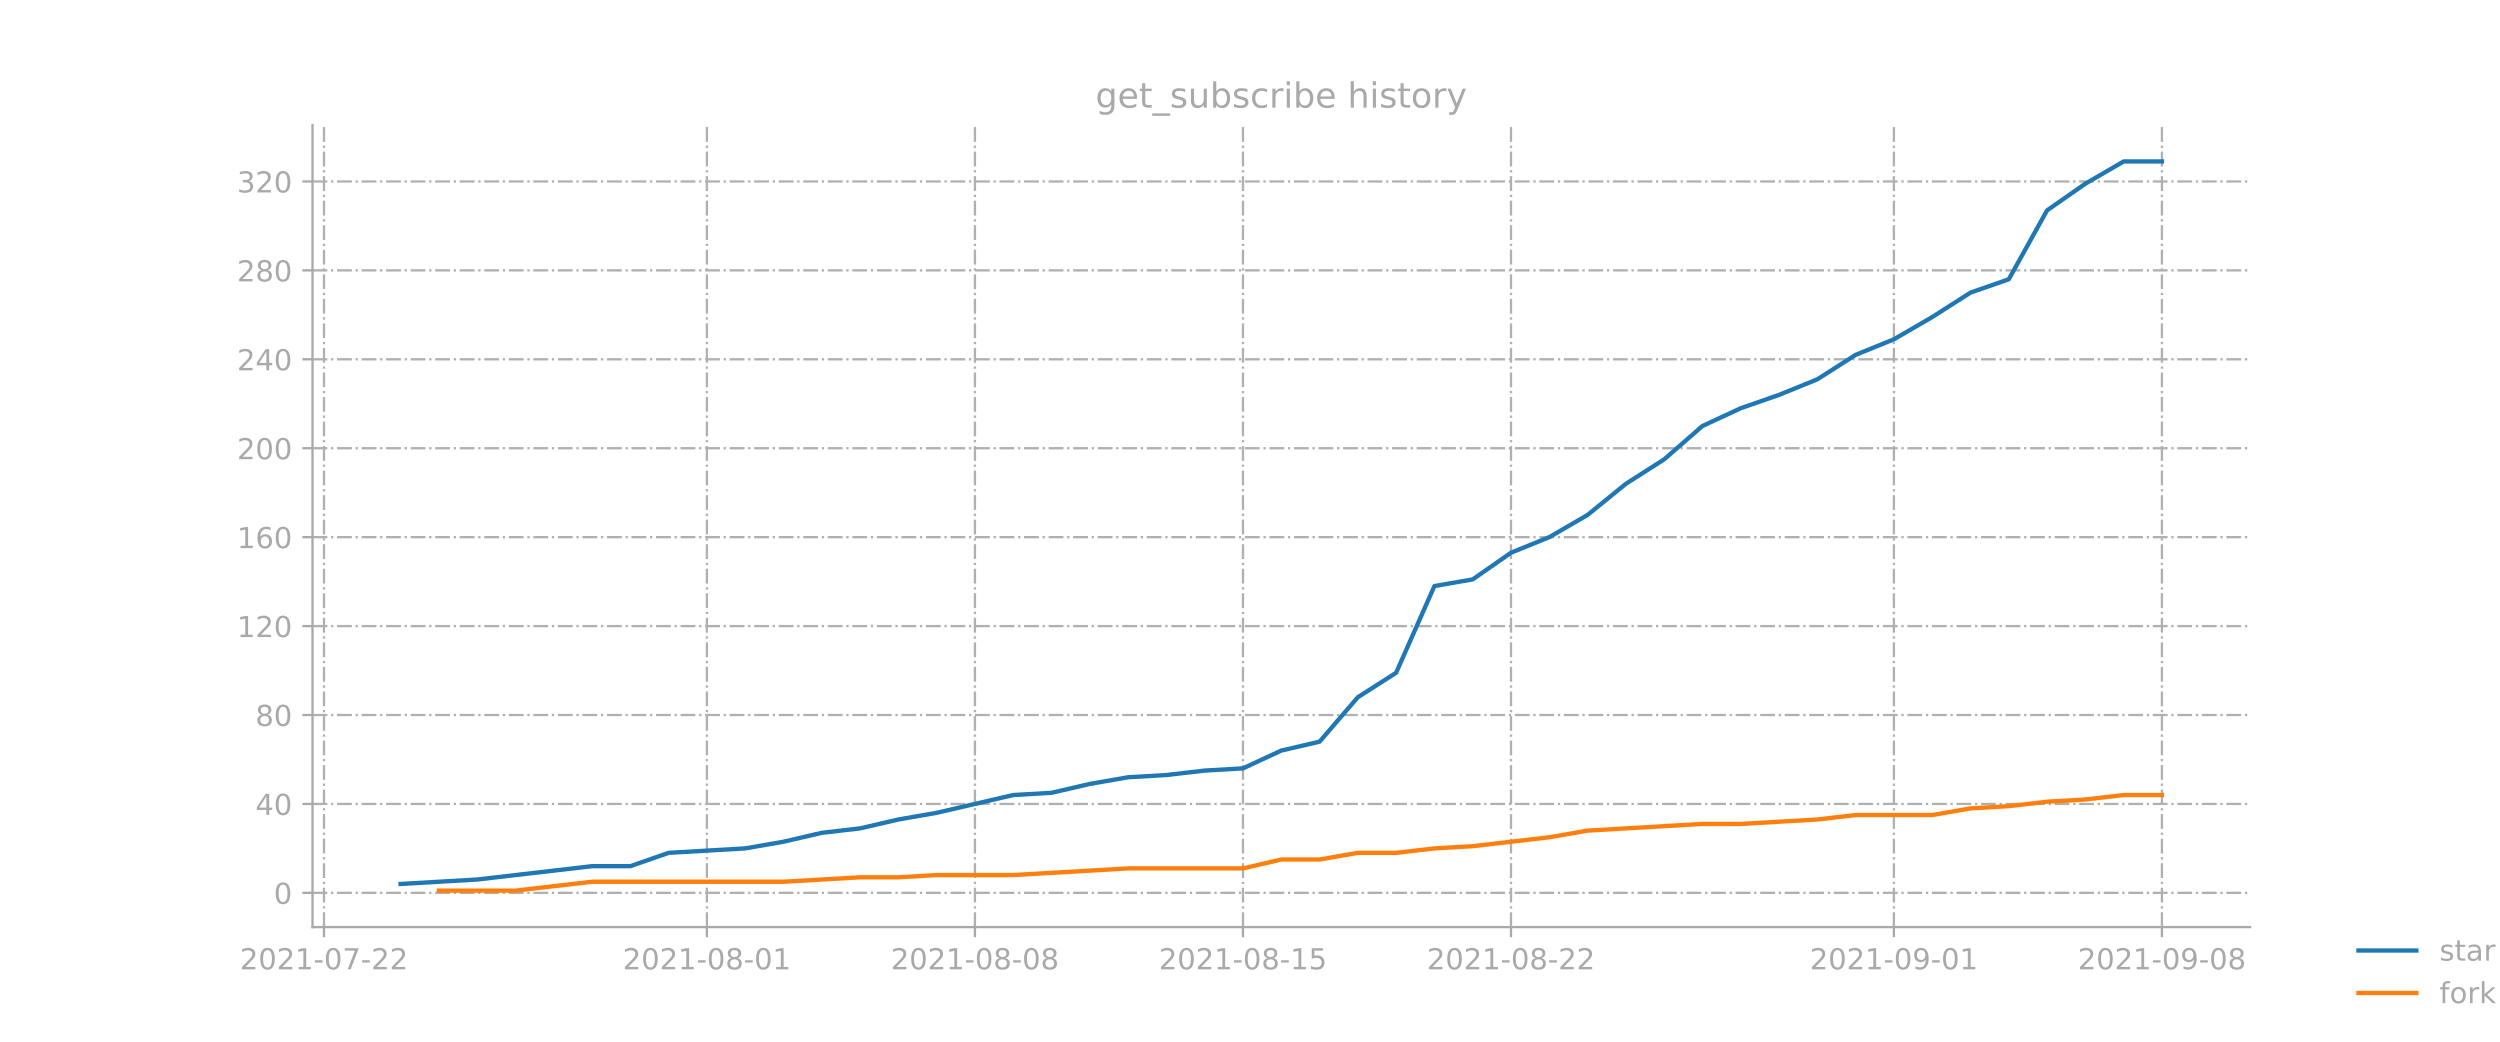
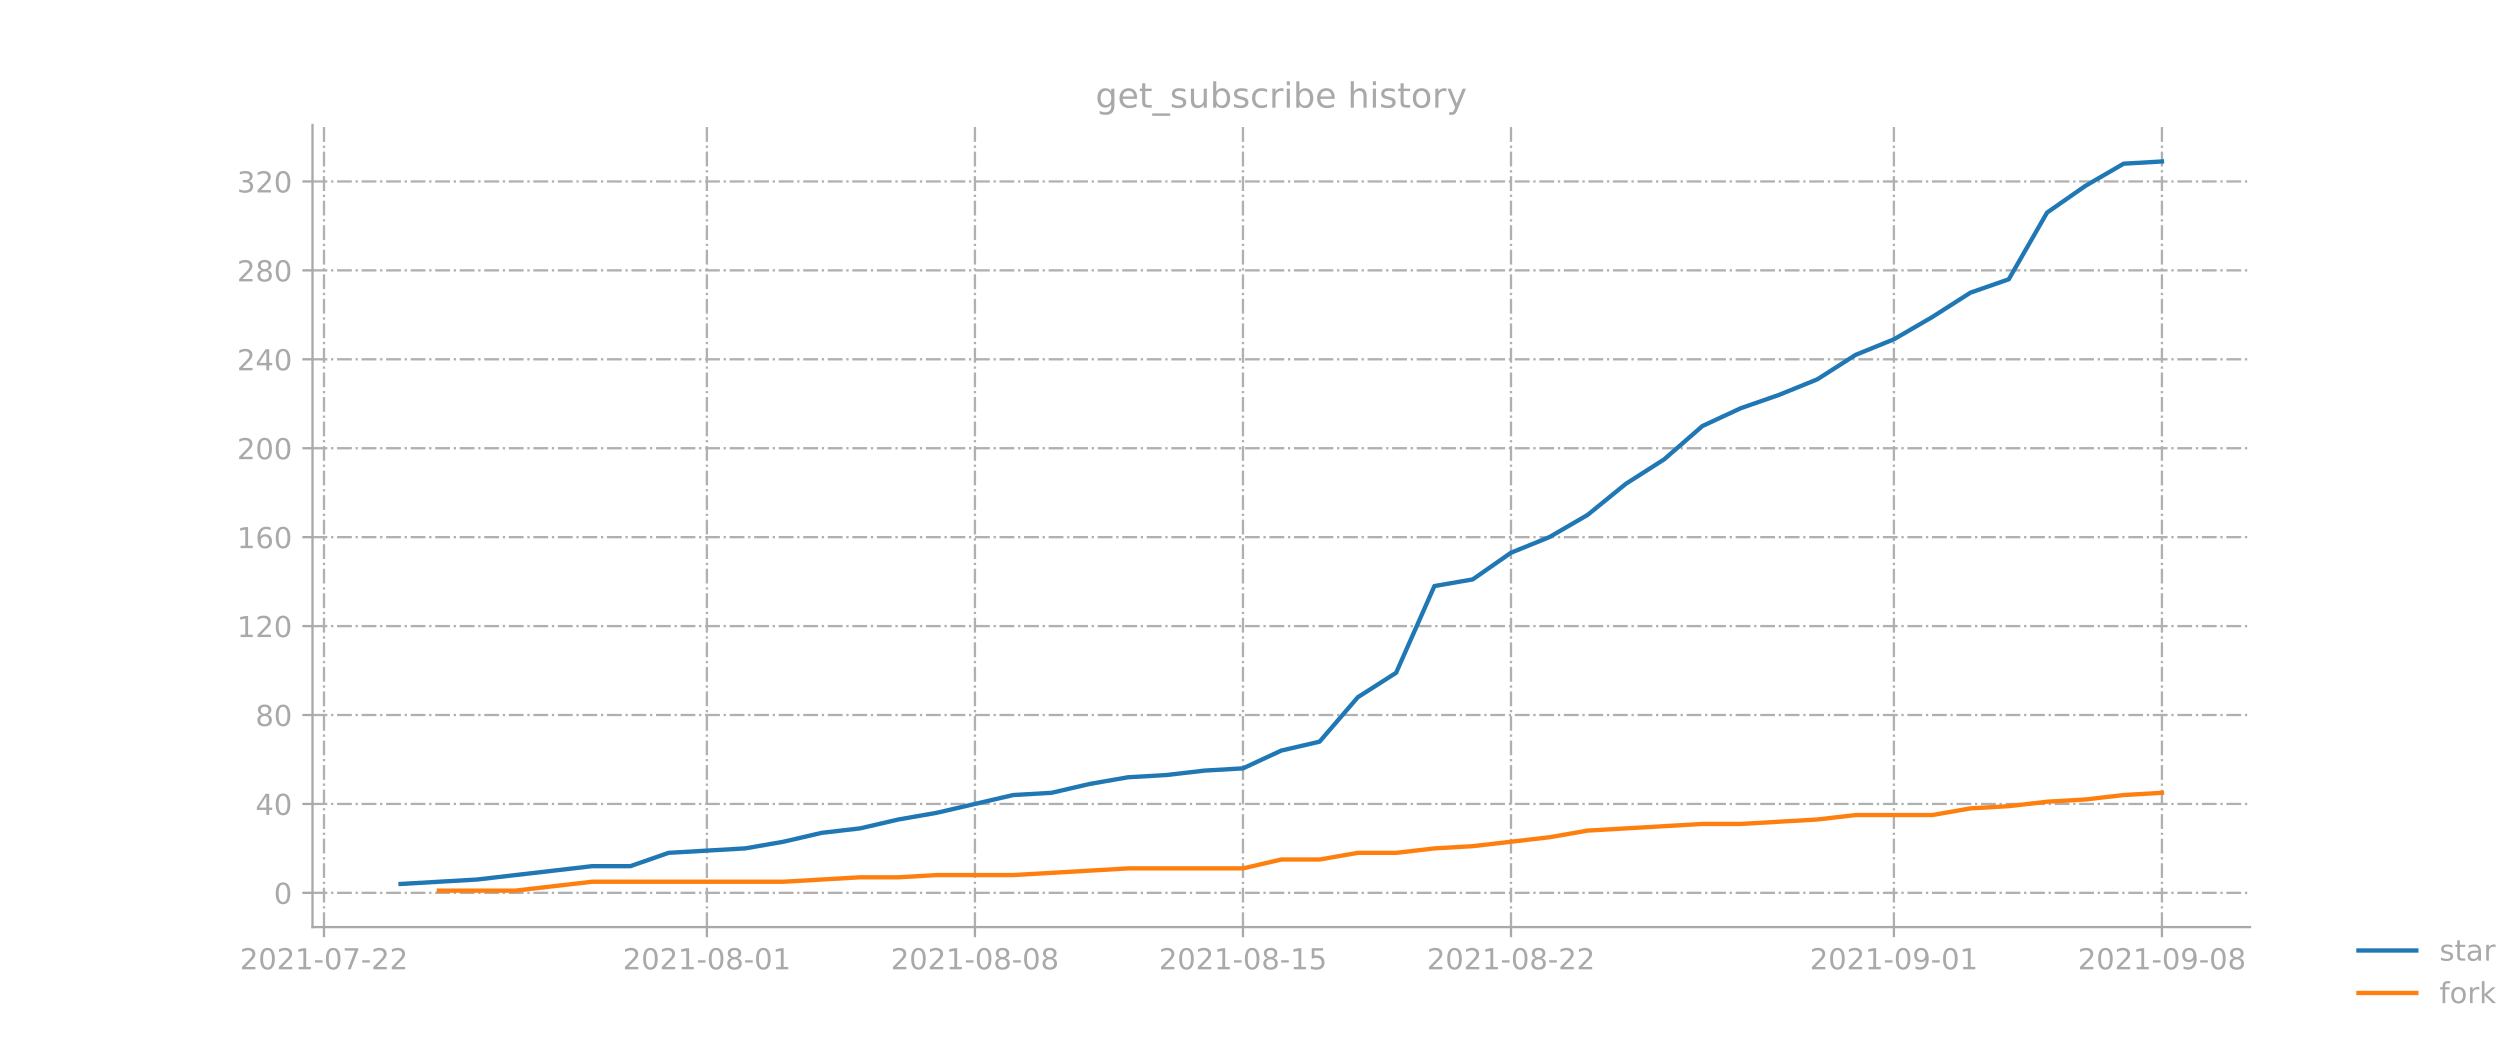
<svg xmlns="http://www.w3.org/2000/svg" xmlns:xlink="http://www.w3.org/1999/xlink" height="360pt" version="1.1" viewBox="0 0 864 360" width="864pt">
  <defs>
    <style type="text/css">*{stroke-linecap:butt;stroke-linejoin:round;}</style>
  </defs>
  <g id="figure_1">
    <g id="patch_1">
      <path d="M 0 360  L 864 360  L 864 0  L 0 0  z " style="fill:none;opacity:0;" />
    </g>
    <g id="axes_1">
      <g id="patch_2">
        <path d="M 108 320.4  L 777.6 320.4  L 777.6 43.2  L 108 43.2  z " style="fill:none;opacity:0;" />
      </g>
      <g id="matplotlib.axis_1">
        <g id="xtick_1">
          <g id="line2d_1">
-             <path clip-path="url(#pbcfa8fa545)" d="M 111.97 320.4  L 111.97 43.2  " style="fill:none;stroke:#b0b0b0;stroke-dasharray:5.12,1.28,0.8,1.28;stroke-dashoffset:0;stroke-width:0.8;" />
+             <path clip-path="url(#p770b17861b)" d="M 111.97 320.4  L 111.97 43.2  " style="fill:none;stroke:#b0b0b0;stroke-dasharray:5.12,1.28,0.8,1.28;stroke-dashoffset:0;stroke-width:0.8;" />
          </g>
          <g id="line2d_2">
            <defs>
-               <path d="M 0 0  L 0 3.5  " id="md2061f3474" style="stroke:#a9a9a9;stroke-width:0.8;" />
+               <path d="M 0 0  L 0 3.5  " id="m6eb8327141" style="stroke:#a9a9a9;stroke-width:0.8;" />
            </defs>
            <g>
-               <use style="fill:#a9a9a9;stroke:#a9a9a9;stroke-width:0.8;" x="111.97" xlink:href="#md2061f3474" y="320.4" />
+               <use style="fill:#a9a9a9;stroke:#a9a9a9;stroke-width:0.8;" x="111.97" xlink:href="#m6eb8327141" y="320.4" />
            </g>
          </g>
          <g id="text_1">
            <g style="fill:#a9a9a9;" transform="translate(82.91215 334.9984)scale(0.1 -0.1)">
              <defs>
                <path d="M 1228 531  L 3431 531  L 3431 0  L 469 0  L 469 531  Q 828 903 1448 1529  Q 2069 2156 2228 2338  Q 2531 2678 2651 2914  Q 2772 3150 2772 3378  Q 2772 3750 2511 3984  Q 2250 4219 1831 4219  Q 1534 4219 1204 4116  Q 875 4013 500 3803  L 500 4441  Q 881 4594 1212 4672  Q 1544 4750 1819 4750  Q 2544 4750 2975 4387  Q 3406 4025 3406 3419  Q 3406 3131 3298 2873  Q 3191 2616 2906 2266  Q 2828 2175 2409 1742  Q 1991 1309 1228 531  z " id="DejaVuSans-32" transform="scale(0.015625)" />
                <path d="M 2034 4250  Q 1547 4250 1301 3770  Q 1056 3291 1056 2328  Q 1056 1369 1301 889  Q 1547 409 2034 409  Q 2525 409 2770 889  Q 3016 1369 3016 2328  Q 3016 3291 2770 3770  Q 2525 4250 2034 4250  z M 2034 4750  Q 2819 4750 3233 4129  Q 3647 3509 3647 2328  Q 3647 1150 3233 529  Q 2819 -91 2034 -91  Q 1250 -91 836 529  Q 422 1150 422 2328  Q 422 3509 836 4129  Q 1250 4750 2034 4750  z " id="DejaVuSans-30" transform="scale(0.015625)" />
                <path d="M 794 531  L 1825 531  L 1825 4091  L 703 3866  L 703 4441  L 1819 4666  L 2450 4666  L 2450 531  L 3481 531  L 3481 0  L 794 0  L 794 531  z " id="DejaVuSans-31" transform="scale(0.015625)" />
                <path d="M 313 2009  L 1997 2009  L 1997 1497  L 313 1497  L 313 2009  z " id="DejaVuSans-2d" transform="scale(0.015625)" />
                <path d="M 525 4666  L 3525 4666  L 3525 4397  L 1831 0  L 1172 0  L 2766 4134  L 525 4134  L 525 4666  z " id="DejaVuSans-37" transform="scale(0.015625)" />
              </defs>
              <use xlink:href="#DejaVuSans-32" />
              <use x="63.623" xlink:href="#DejaVuSans-30" />
              <use x="127.246" xlink:href="#DejaVuSans-32" />
              <use x="190.869" xlink:href="#DejaVuSans-31" />
              <use x="254.492" xlink:href="#DejaVuSans-2d" />
              <use x="290.576" xlink:href="#DejaVuSans-30" />
              <use x="354.199" xlink:href="#DejaVuSans-37" />
              <use x="417.822" xlink:href="#DejaVuSans-2d" />
              <use x="453.906" xlink:href="#DejaVuSans-32" />
              <use x="517.529" xlink:href="#DejaVuSans-32" />
            </g>
          </g>
        </g>
        <g id="xtick_2">
          <g id="line2d_3">
-             <path clip-path="url(#pbcfa8fa545)" d="M 244.302 320.4  L 244.302 43.2  " style="fill:none;stroke:#b0b0b0;stroke-dasharray:5.12,1.28,0.8,1.28;stroke-dashoffset:0;stroke-width:0.8;" />
+             <path clip-path="url(#p770b17861b)" d="M 244.302 320.4  L 244.302 43.2  " style="fill:none;stroke:#b0b0b0;stroke-dasharray:5.12,1.28,0.8,1.28;stroke-dashoffset:0;stroke-width:0.8;" />
          </g>
          <g id="line2d_4">
            <g>
-               <use style="fill:#a9a9a9;stroke:#a9a9a9;stroke-width:0.8;" x="244.302" xlink:href="#md2061f3474" y="320.4" />
+               <use style="fill:#a9a9a9;stroke:#a9a9a9;stroke-width:0.8;" x="244.302" xlink:href="#m6eb8327141" y="320.4" />
            </g>
          </g>
          <g id="text_2">
            <g style="fill:#a9a9a9;" transform="translate(215.2442 334.9984)scale(0.1 -0.1)">
              <defs>
                <path d="M 2034 2216  Q 1584 2216 1326 1975  Q 1069 1734 1069 1313  Q 1069 891 1326 650  Q 1584 409 2034 409  Q 2484 409 2743 651  Q 3003 894 3003 1313  Q 3003 1734 2745 1975  Q 2488 2216 2034 2216  z M 1403 2484  Q 997 2584 770 2862  Q 544 3141 544 3541  Q 544 4100 942 4425  Q 1341 4750 2034 4750  Q 2731 4750 3128 4425  Q 3525 4100 3525 3541  Q 3525 3141 3298 2862  Q 3072 2584 2669 2484  Q 3125 2378 3379 2068  Q 3634 1759 3634 1313  Q 3634 634 3220 271  Q 2806 -91 2034 -91  Q 1263 -91 848 271  Q 434 634 434 1313  Q 434 1759 690 2068  Q 947 2378 1403 2484  z M 1172 3481  Q 1172 3119 1398 2916  Q 1625 2713 2034 2713  Q 2441 2713 2670 2916  Q 2900 3119 2900 3481  Q 2900 3844 2670 4047  Q 2441 4250 2034 4250  Q 1625 4250 1398 4047  Q 1172 3844 1172 3481  z " id="DejaVuSans-38" transform="scale(0.015625)" />
              </defs>
              <use xlink:href="#DejaVuSans-32" />
              <use x="63.623" xlink:href="#DejaVuSans-30" />
              <use x="127.246" xlink:href="#DejaVuSans-32" />
              <use x="190.869" xlink:href="#DejaVuSans-31" />
              <use x="254.492" xlink:href="#DejaVuSans-2d" />
              <use x="290.576" xlink:href="#DejaVuSans-30" />
              <use x="354.199" xlink:href="#DejaVuSans-38" />
              <use x="417.822" xlink:href="#DejaVuSans-2d" />
              <use x="453.906" xlink:href="#DejaVuSans-30" />
              <use x="517.529" xlink:href="#DejaVuSans-31" />
            </g>
          </g>
        </g>
        <g id="xtick_3">
          <g id="line2d_5">
-             <path clip-path="url(#pbcfa8fa545)" d="M 336.934 320.4  L 336.934 43.2  " style="fill:none;stroke:#b0b0b0;stroke-dasharray:5.12,1.28,0.8,1.28;stroke-dashoffset:0;stroke-width:0.8;" />
+             <path clip-path="url(#p770b17861b)" d="M 336.934 320.4  L 336.934 43.2  " style="fill:none;stroke:#b0b0b0;stroke-dasharray:5.12,1.28,0.8,1.28;stroke-dashoffset:0;stroke-width:0.8;" />
          </g>
          <g id="line2d_6">
            <g>
-               <use style="fill:#a9a9a9;stroke:#a9a9a9;stroke-width:0.8;" x="336.934" xlink:href="#md2061f3474" y="320.4" />
+               <use style="fill:#a9a9a9;stroke:#a9a9a9;stroke-width:0.8;" x="336.934" xlink:href="#m6eb8327141" y="320.4" />
            </g>
          </g>
          <g id="text_3">
            <g style="fill:#a9a9a9;" transform="translate(307.8766 334.9984)scale(0.1 -0.1)">
              <use xlink:href="#DejaVuSans-32" />
              <use x="63.623" xlink:href="#DejaVuSans-30" />
              <use x="127.246" xlink:href="#DejaVuSans-32" />
              <use x="190.869" xlink:href="#DejaVuSans-31" />
              <use x="254.492" xlink:href="#DejaVuSans-2d" />
              <use x="290.576" xlink:href="#DejaVuSans-30" />
              <use x="354.199" xlink:href="#DejaVuSans-38" />
              <use x="417.822" xlink:href="#DejaVuSans-2d" />
              <use x="453.906" xlink:href="#DejaVuSans-30" />
              <use x="517.529" xlink:href="#DejaVuSans-38" />
            </g>
          </g>
        </g>
        <g id="xtick_4">
          <g id="line2d_7">
-             <path clip-path="url(#pbcfa8fa545)" d="M 429.567 320.4  L 429.567 43.2  " style="fill:none;stroke:#b0b0b0;stroke-dasharray:5.12,1.28,0.8,1.28;stroke-dashoffset:0;stroke-width:0.8;" />
+             <path clip-path="url(#p770b17861b)" d="M 429.567 320.4  L 429.567 43.2  " style="fill:none;stroke:#b0b0b0;stroke-dasharray:5.12,1.28,0.8,1.28;stroke-dashoffset:0;stroke-width:0.8;" />
          </g>
          <g id="line2d_8">
            <g>
-               <use style="fill:#a9a9a9;stroke:#a9a9a9;stroke-width:0.8;" x="429.567" xlink:href="#md2061f3474" y="320.4" />
+               <use style="fill:#a9a9a9;stroke:#a9a9a9;stroke-width:0.8;" x="429.567" xlink:href="#m6eb8327141" y="320.4" />
            </g>
          </g>
          <g id="text_4">
            <g style="fill:#a9a9a9;" transform="translate(400.509 334.9984)scale(0.1 -0.1)">
              <defs>
                <path d="M 691 4666  L 3169 4666  L 3169 4134  L 1269 4134  L 1269 2991  Q 1406 3038 1543 3061  Q 1681 3084 1819 3084  Q 2600 3084 3056 2656  Q 3513 2228 3513 1497  Q 3513 744 3044 326  Q 2575 -91 1722 -91  Q 1428 -91 1123 -41  Q 819 9 494 109  L 494 744  Q 775 591 1075 516  Q 1375 441 1709 441  Q 2250 441 2565 725  Q 2881 1009 2881 1497  Q 2881 1984 2565 2268  Q 2250 2553 1709 2553  Q 1456 2553 1204 2497  Q 953 2441 691 2322  L 691 4666  z " id="DejaVuSans-35" transform="scale(0.015625)" />
              </defs>
              <use xlink:href="#DejaVuSans-32" />
              <use x="63.623" xlink:href="#DejaVuSans-30" />
              <use x="127.246" xlink:href="#DejaVuSans-32" />
              <use x="190.869" xlink:href="#DejaVuSans-31" />
              <use x="254.492" xlink:href="#DejaVuSans-2d" />
              <use x="290.576" xlink:href="#DejaVuSans-30" />
              <use x="354.199" xlink:href="#DejaVuSans-38" />
              <use x="417.822" xlink:href="#DejaVuSans-2d" />
              <use x="453.906" xlink:href="#DejaVuSans-31" />
              <use x="517.529" xlink:href="#DejaVuSans-35" />
            </g>
          </g>
        </g>
        <g id="xtick_5">
          <g id="line2d_9">
-             <path clip-path="url(#pbcfa8fa545)" d="M 522.199 320.4  L 522.199 43.2  " style="fill:none;stroke:#b0b0b0;stroke-dasharray:5.12,1.28,0.8,1.28;stroke-dashoffset:0;stroke-width:0.8;" />
+             <path clip-path="url(#p770b17861b)" d="M 522.199 320.4  L 522.199 43.2  " style="fill:none;stroke:#b0b0b0;stroke-dasharray:5.12,1.28,0.8,1.28;stroke-dashoffset:0;stroke-width:0.8;" />
          </g>
          <g id="line2d_10">
            <g>
-               <use style="fill:#a9a9a9;stroke:#a9a9a9;stroke-width:0.8;" x="522.199" xlink:href="#md2061f3474" y="320.4" />
+               <use style="fill:#a9a9a9;stroke:#a9a9a9;stroke-width:0.8;" x="522.199" xlink:href="#m6eb8327141" y="320.4" />
            </g>
          </g>
          <g id="text_5">
            <g style="fill:#a9a9a9;" transform="translate(493.1414 334.9984)scale(0.1 -0.1)">
              <use xlink:href="#DejaVuSans-32" />
              <use x="63.623" xlink:href="#DejaVuSans-30" />
              <use x="127.246" xlink:href="#DejaVuSans-32" />
              <use x="190.869" xlink:href="#DejaVuSans-31" />
              <use x="254.492" xlink:href="#DejaVuSans-2d" />
              <use x="290.576" xlink:href="#DejaVuSans-30" />
              <use x="354.199" xlink:href="#DejaVuSans-38" />
              <use x="417.822" xlink:href="#DejaVuSans-2d" />
              <use x="453.906" xlink:href="#DejaVuSans-32" />
              <use x="517.529" xlink:href="#DejaVuSans-32" />
            </g>
          </g>
        </g>
        <g id="xtick_6">
          <g id="line2d_11">
-             <path clip-path="url(#pbcfa8fa545)" d="M 654.531 320.4  L 654.531 43.2  " style="fill:none;stroke:#b0b0b0;stroke-dasharray:5.12,1.28,0.8,1.28;stroke-dashoffset:0;stroke-width:0.8;" />
+             <path clip-path="url(#p770b17861b)" d="M 654.531 320.4  L 654.531 43.2  " style="fill:none;stroke:#b0b0b0;stroke-dasharray:5.12,1.28,0.8,1.28;stroke-dashoffset:0;stroke-width:0.8;" />
          </g>
          <g id="line2d_12">
            <g>
-               <use style="fill:#a9a9a9;stroke:#a9a9a9;stroke-width:0.8;" x="654.531" xlink:href="#md2061f3474" y="320.4" />
+               <use style="fill:#a9a9a9;stroke:#a9a9a9;stroke-width:0.8;" x="654.531" xlink:href="#m6eb8327141" y="320.4" />
            </g>
          </g>
          <g id="text_6">
            <g style="fill:#a9a9a9;" transform="translate(625.4734 334.9984)scale(0.1 -0.1)">
              <defs>
                <path d="M 703 97  L 703 672  Q 941 559 1184 500  Q 1428 441 1663 441  Q 2288 441 2617 861  Q 2947 1281 2994 2138  Q 2813 1869 2534 1725  Q 2256 1581 1919 1581  Q 1219 1581 811 2004  Q 403 2428 403 3163  Q 403 3881 828 4315  Q 1253 4750 1959 4750  Q 2769 4750 3195 4129  Q 3622 3509 3622 2328  Q 3622 1225 3098 567  Q 2575 -91 1691 -91  Q 1453 -91 1209 -44  Q 966 3 703 97  z M 1959 2075  Q 2384 2075 2632 2365  Q 2881 2656 2881 3163  Q 2881 3666 2632 3958  Q 2384 4250 1959 4250  Q 1534 4250 1286 3958  Q 1038 3666 1038 3163  Q 1038 2656 1286 2365  Q 1534 2075 1959 2075  z " id="DejaVuSans-39" transform="scale(0.015625)" />
              </defs>
              <use xlink:href="#DejaVuSans-32" />
              <use x="63.623" xlink:href="#DejaVuSans-30" />
              <use x="127.246" xlink:href="#DejaVuSans-32" />
              <use x="190.869" xlink:href="#DejaVuSans-31" />
              <use x="254.492" xlink:href="#DejaVuSans-2d" />
              <use x="290.576" xlink:href="#DejaVuSans-30" />
              <use x="354.199" xlink:href="#DejaVuSans-39" />
              <use x="417.822" xlink:href="#DejaVuSans-2d" />
              <use x="453.906" xlink:href="#DejaVuSans-30" />
              <use x="517.529" xlink:href="#DejaVuSans-31" />
            </g>
          </g>
        </g>
        <g id="xtick_7">
          <g id="line2d_13">
-             <path clip-path="url(#pbcfa8fa545)" d="M 747.164 320.4  L 747.164 43.2  " style="fill:none;stroke:#b0b0b0;stroke-dasharray:5.12,1.28,0.8,1.28;stroke-dashoffset:0;stroke-width:0.8;" />
+             <path clip-path="url(#p770b17861b)" d="M 747.164 320.4  L 747.164 43.2  " style="fill:none;stroke:#b0b0b0;stroke-dasharray:5.12,1.28,0.8,1.28;stroke-dashoffset:0;stroke-width:0.8;" />
          </g>
          <g id="line2d_14">
            <g>
-               <use style="fill:#a9a9a9;stroke:#a9a9a9;stroke-width:0.8;" x="747.164" xlink:href="#md2061f3474" y="320.4" />
+               <use style="fill:#a9a9a9;stroke:#a9a9a9;stroke-width:0.8;" x="747.164" xlink:href="#m6eb8327141" y="320.4" />
            </g>
          </g>
          <g id="text_7">
            <g style="fill:#a9a9a9;" transform="translate(718.1058 334.9984)scale(0.1 -0.1)">
              <use xlink:href="#DejaVuSans-32" />
              <use x="63.623" xlink:href="#DejaVuSans-30" />
              <use x="127.246" xlink:href="#DejaVuSans-32" />
              <use x="190.869" xlink:href="#DejaVuSans-31" />
              <use x="254.492" xlink:href="#DejaVuSans-2d" />
              <use x="290.576" xlink:href="#DejaVuSans-30" />
              <use x="354.199" xlink:href="#DejaVuSans-39" />
              <use x="417.822" xlink:href="#DejaVuSans-2d" />
              <use x="453.906" xlink:href="#DejaVuSans-30" />
              <use x="517.529" xlink:href="#DejaVuSans-38" />
            </g>
          </g>
        </g>
      </g>
      <g id="matplotlib.axis_2">
        <g id="ytick_1">
          <g id="line2d_15">
-             <path clip-path="url(#pbcfa8fa545)" d="M 108 308.568  L 777.6 308.568  " style="fill:none;stroke:#b0b0b0;stroke-dasharray:5.12,1.28,0.8,1.28;stroke-dashoffset:0;stroke-width:0.8;" />
+             <path clip-path="url(#p770b17861b)" d="M 108 308.568  L 777.6 308.568  " style="fill:none;stroke:#b0b0b0;stroke-dasharray:5.12,1.28,0.8,1.28;stroke-dashoffset:0;stroke-width:0.8;" />
          </g>
          <g id="line2d_16">
            <defs>
-               <path d="M 0 0  L -3.5 0  " id="m3d5fa17425" style="stroke:#a9a9a9;stroke-width:0.8;" />
+               <path d="M 0 0  L -3.5 0  " id="m6c7464bd81" style="stroke:#a9a9a9;stroke-width:0.8;" />
            </defs>
            <g>
-               <use style="fill:#a9a9a9;stroke:#a9a9a9;stroke-width:0.8;" x="108" xlink:href="#m3d5fa17425" y="308.568" />
+               <use style="fill:#a9a9a9;stroke:#a9a9a9;stroke-width:0.8;" x="108" xlink:href="#m6c7464bd81" y="308.568" />
            </g>
          </g>
          <g id="text_8">
            <g style="fill:#a9a9a9;" transform="translate(94.6375 312.3675)scale(0.1 -0.1)">
              <use xlink:href="#DejaVuSans-30" />
            </g>
          </g>
        </g>
        <g id="ytick_2">
          <g id="line2d_17">
-             <path clip-path="url(#pbcfa8fa545)" d="M 108 277.837  L 777.6 277.837  " style="fill:none;stroke:#b0b0b0;stroke-dasharray:5.12,1.28,0.8,1.28;stroke-dashoffset:0;stroke-width:0.8;" />
+             <path clip-path="url(#p770b17861b)" d="M 108 277.837  L 777.6 277.837  " style="fill:none;stroke:#b0b0b0;stroke-dasharray:5.12,1.28,0.8,1.28;stroke-dashoffset:0;stroke-width:0.8;" />
          </g>
          <g id="line2d_18">
            <g>
-               <use style="fill:#a9a9a9;stroke:#a9a9a9;stroke-width:0.8;" x="108" xlink:href="#m3d5fa17425" y="277.837" />
+               <use style="fill:#a9a9a9;stroke:#a9a9a9;stroke-width:0.8;" x="108" xlink:href="#m6c7464bd81" y="277.837" />
            </g>
          </g>
          <g id="text_9">
            <g style="fill:#a9a9a9;" transform="translate(88.275 281.6358)scale(0.1 -0.1)">
              <defs>
                <path d="M 2419 4116  L 825 1625  L 2419 1625  L 2419 4116  z M 2253 4666  L 3047 4666  L 3047 1625  L 3713 1625  L 3713 1100  L 3047 1100  L 3047 0  L 2419 0  L 2419 1100  L 313 1100  L 313 1709  L 2253 4666  z " id="DejaVuSans-34" transform="scale(0.015625)" />
              </defs>
              <use xlink:href="#DejaVuSans-34" />
              <use x="63.623" xlink:href="#DejaVuSans-30" />
            </g>
          </g>
        </g>
        <g id="ytick_3">
          <g id="line2d_19">
-             <path clip-path="url(#pbcfa8fa545)" d="M 108 247.105  L 777.6 247.105  " style="fill:none;stroke:#b0b0b0;stroke-dasharray:5.12,1.28,0.8,1.28;stroke-dashoffset:0;stroke-width:0.8;" />
+             <path clip-path="url(#p770b17861b)" d="M 108 247.105  L 777.6 247.105  " style="fill:none;stroke:#b0b0b0;stroke-dasharray:5.12,1.28,0.8,1.28;stroke-dashoffset:0;stroke-width:0.8;" />
          </g>
          <g id="line2d_20">
            <g>
-               <use style="fill:#a9a9a9;stroke:#a9a9a9;stroke-width:0.8;" x="108" xlink:href="#m3d5fa17425" y="247.105" />
+               <use style="fill:#a9a9a9;stroke:#a9a9a9;stroke-width:0.8;" x="108" xlink:href="#m6c7464bd81" y="247.105" />
            </g>
          </g>
          <g id="text_10">
            <g style="fill:#a9a9a9;" transform="translate(88.275 250.9041)scale(0.1 -0.1)">
              <use xlink:href="#DejaVuSans-38" />
              <use x="63.623" xlink:href="#DejaVuSans-30" />
            </g>
          </g>
        </g>
        <g id="ytick_4">
          <g id="line2d_21">
-             <path clip-path="url(#pbcfa8fa545)" d="M 108 216.373  L 777.6 216.373  " style="fill:none;stroke:#b0b0b0;stroke-dasharray:5.12,1.28,0.8,1.28;stroke-dashoffset:0;stroke-width:0.8;" />
+             <path clip-path="url(#p770b17861b)" d="M 108 216.373  L 777.6 216.373  " style="fill:none;stroke:#b0b0b0;stroke-dasharray:5.12,1.28,0.8,1.28;stroke-dashoffset:0;stroke-width:0.8;" />
          </g>
          <g id="line2d_22">
            <g>
-               <use style="fill:#a9a9a9;stroke:#a9a9a9;stroke-width:0.8;" x="108" xlink:href="#m3d5fa17425" y="216.373" />
+               <use style="fill:#a9a9a9;stroke:#a9a9a9;stroke-width:0.8;" x="108" xlink:href="#m6c7464bd81" y="216.373" />
            </g>
          </g>
          <g id="text_11">
            <g style="fill:#a9a9a9;" transform="translate(81.9125 220.1724)scale(0.1 -0.1)">
              <use xlink:href="#DejaVuSans-31" />
              <use x="63.623" xlink:href="#DejaVuSans-32" />
              <use x="127.246" xlink:href="#DejaVuSans-30" />
            </g>
          </g>
        </g>
        <g id="ytick_5">
          <g id="line2d_23">
-             <path clip-path="url(#pbcfa8fa545)" d="M 108 185.641  L 777.6 185.641  " style="fill:none;stroke:#b0b0b0;stroke-dasharray:5.12,1.28,0.8,1.28;stroke-dashoffset:0;stroke-width:0.8;" />
+             <path clip-path="url(#p770b17861b)" d="M 108 185.641  L 777.6 185.641  " style="fill:none;stroke:#b0b0b0;stroke-dasharray:5.12,1.28,0.8,1.28;stroke-dashoffset:0;stroke-width:0.8;" />
          </g>
          <g id="line2d_24">
            <g>
-               <use style="fill:#a9a9a9;stroke:#a9a9a9;stroke-width:0.8;" x="108" xlink:href="#m3d5fa17425" y="185.641" />
+               <use style="fill:#a9a9a9;stroke:#a9a9a9;stroke-width:0.8;" x="108" xlink:href="#m6c7464bd81" y="185.641" />
            </g>
          </g>
          <g id="text_12">
            <g style="fill:#a9a9a9;" transform="translate(81.9125 189.4407)scale(0.1 -0.1)">
              <defs>
                <path d="M 2113 2584  Q 1688 2584 1439 2293  Q 1191 2003 1191 1497  Q 1191 994 1439 701  Q 1688 409 2113 409  Q 2538 409 2786 701  Q 3034 994 3034 1497  Q 3034 2003 2786 2293  Q 2538 2584 2113 2584  z M 3366 4563  L 3366 3988  Q 3128 4100 2886 4159  Q 2644 4219 2406 4219  Q 1781 4219 1451 3797  Q 1122 3375 1075 2522  Q 1259 2794 1537 2939  Q 1816 3084 2150 3084  Q 2853 3084 3261 2657  Q 3669 2231 3669 1497  Q 3669 778 3244 343  Q 2819 -91 2113 -91  Q 1303 -91 875 529  Q 447 1150 447 2328  Q 447 3434 972 4092  Q 1497 4750 2381 4750  Q 2619 4750 2861 4703  Q 3103 4656 3366 4563  z " id="DejaVuSans-36" transform="scale(0.015625)" />
              </defs>
              <use xlink:href="#DejaVuSans-31" />
              <use x="63.623" xlink:href="#DejaVuSans-36" />
              <use x="127.246" xlink:href="#DejaVuSans-30" />
            </g>
          </g>
        </g>
        <g id="ytick_6">
          <g id="line2d_25">
-             <path clip-path="url(#pbcfa8fa545)" d="M 108 154.91  L 777.6 154.91  " style="fill:none;stroke:#b0b0b0;stroke-dasharray:5.12,1.28,0.8,1.28;stroke-dashoffset:0;stroke-width:0.8;" />
+             <path clip-path="url(#p770b17861b)" d="M 108 154.91  L 777.6 154.91  " style="fill:none;stroke:#b0b0b0;stroke-dasharray:5.12,1.28,0.8,1.28;stroke-dashoffset:0;stroke-width:0.8;" />
          </g>
          <g id="line2d_26">
            <g>
-               <use style="fill:#a9a9a9;stroke:#a9a9a9;stroke-width:0.8;" x="108" xlink:href="#m3d5fa17425" y="154.91" />
+               <use style="fill:#a9a9a9;stroke:#a9a9a9;stroke-width:0.8;" x="108" xlink:href="#m6c7464bd81" y="154.91" />
            </g>
          </g>
          <g id="text_13">
            <g style="fill:#a9a9a9;" transform="translate(81.9125 158.709)scale(0.1 -0.1)">
              <use xlink:href="#DejaVuSans-32" />
              <use x="63.623" xlink:href="#DejaVuSans-30" />
              <use x="127.246" xlink:href="#DejaVuSans-30" />
            </g>
          </g>
        </g>
        <g id="ytick_7">
          <g id="line2d_27">
-             <path clip-path="url(#pbcfa8fa545)" d="M 108 124.178  L 777.6 124.178  " style="fill:none;stroke:#b0b0b0;stroke-dasharray:5.12,1.28,0.8,1.28;stroke-dashoffset:0;stroke-width:0.8;" />
+             <path clip-path="url(#p770b17861b)" d="M 108 124.178  L 777.6 124.178  " style="fill:none;stroke:#b0b0b0;stroke-dasharray:5.12,1.28,0.8,1.28;stroke-dashoffset:0;stroke-width:0.8;" />
          </g>
          <g id="line2d_28">
            <g>
-               <use style="fill:#a9a9a9;stroke:#a9a9a9;stroke-width:0.8;" x="108" xlink:href="#m3d5fa17425" y="124.178" />
+               <use style="fill:#a9a9a9;stroke:#a9a9a9;stroke-width:0.8;" x="108" xlink:href="#m6c7464bd81" y="124.178" />
            </g>
          </g>
          <g id="text_14">
            <g style="fill:#a9a9a9;" transform="translate(81.9125 127.9773)scale(0.1 -0.1)">
              <use xlink:href="#DejaVuSans-32" />
              <use x="63.623" xlink:href="#DejaVuSans-34" />
              <use x="127.246" xlink:href="#DejaVuSans-30" />
            </g>
          </g>
        </g>
        <g id="ytick_8">
          <g id="line2d_29">
-             <path clip-path="url(#pbcfa8fa545)" d="M 108 93.446  L 777.6 93.446  " style="fill:none;stroke:#b0b0b0;stroke-dasharray:5.12,1.28,0.8,1.28;stroke-dashoffset:0;stroke-width:0.8;" />
+             <path clip-path="url(#p770b17861b)" d="M 108 93.446  L 777.6 93.446  " style="fill:none;stroke:#b0b0b0;stroke-dasharray:5.12,1.28,0.8,1.28;stroke-dashoffset:0;stroke-width:0.8;" />
          </g>
          <g id="line2d_30">
            <g>
-               <use style="fill:#a9a9a9;stroke:#a9a9a9;stroke-width:0.8;" x="108" xlink:href="#m3d5fa17425" y="93.446" />
+               <use style="fill:#a9a9a9;stroke:#a9a9a9;stroke-width:0.8;" x="108" xlink:href="#m6c7464bd81" y="93.446" />
            </g>
          </g>
          <g id="text_15">
            <g style="fill:#a9a9a9;" transform="translate(81.9125 97.24556)scale(0.1 -0.1)">
              <use xlink:href="#DejaVuSans-32" />
              <use x="63.623" xlink:href="#DejaVuSans-38" />
              <use x="127.246" xlink:href="#DejaVuSans-30" />
            </g>
          </g>
        </g>
        <g id="ytick_9">
          <g id="line2d_31">
-             <path clip-path="url(#pbcfa8fa545)" d="M 108 62.715  L 777.6 62.715  " style="fill:none;stroke:#b0b0b0;stroke-dasharray:5.12,1.28,0.8,1.28;stroke-dashoffset:0;stroke-width:0.8;" />
+             <path clip-path="url(#p770b17861b)" d="M 108 62.715  L 777.6 62.715  " style="fill:none;stroke:#b0b0b0;stroke-dasharray:5.12,1.28,0.8,1.28;stroke-dashoffset:0;stroke-width:0.8;" />
          </g>
          <g id="line2d_32">
            <g>
-               <use style="fill:#a9a9a9;stroke:#a9a9a9;stroke-width:0.8;" x="108" xlink:href="#m3d5fa17425" y="62.715" />
+               <use style="fill:#a9a9a9;stroke:#a9a9a9;stroke-width:0.8;" x="108" xlink:href="#m6c7464bd81" y="62.715" />
            </g>
          </g>
          <g id="text_16">
            <g style="fill:#a9a9a9;" transform="translate(81.9125 66.51385)scale(0.1 -0.1)">
              <defs>
                <path d="M 2597 2516  Q 3050 2419 3304 2112  Q 3559 1806 3559 1356  Q 3559 666 3084 287  Q 2609 -91 1734 -91  Q 1441 -91 1130 -33  Q 819 25 488 141  L 488 750  Q 750 597 1062 519  Q 1375 441 1716 441  Q 2309 441 2620 675  Q 2931 909 2931 1356  Q 2931 1769 2642 2001  Q 2353 2234 1838 2234  L 1294 2234  L 1294 2753  L 1863 2753  Q 2328 2753 2575 2939  Q 2822 3125 2822 3475  Q 2822 3834 2567 4026  Q 2313 4219 1838 4219  Q 1578 4219 1281 4162  Q 984 4106 628 3988  L 628 4550  Q 988 4650 1302 4700  Q 1616 4750 1894 4750  Q 2613 4750 3031 4423  Q 3450 4097 3450 3541  Q 3450 3153 3228 2886  Q 3006 2619 2597 2516  z " id="DejaVuSans-33" transform="scale(0.015625)" />
              </defs>
              <use xlink:href="#DejaVuSans-33" />
              <use x="63.623" xlink:href="#DejaVuSans-32" />
              <use x="127.246" xlink:href="#DejaVuSans-30" />
            </g>
          </g>
        </g>
      </g>
      <g id="line2d_33">
-         <path clip-path="url(#pbcfa8fa545)" d="M 138.436 305.495  L 151.67 304.727  L 164.903 303.959  L 178.136 302.422  L 191.369 300.885  L 204.602 299.349  L 217.836 299.349  L 231.069 294.739  L 244.302 293.971  L 257.535 293.202  L 270.768 290.898  L 284.002 287.824  L 297.235 286.288  L 310.468 283.215  L 323.701 280.91  L 336.934 277.837  L 350.168 274.763  L 363.401 273.995  L 376.634 270.922  L 389.867 268.617  L 403.1 267.849  L 416.334 266.312  L 429.567 265.544  L 442.8 259.398  L 456.033 256.324  L 469.266 240.959  L 482.5 232.507  L 495.733 202.544  L 508.966 200.239  L 522.199 191.02  L 535.432 185.641  L 548.666 177.959  L 561.899 167.202  L 575.132 158.751  L 588.365 147.227  L 601.598 141.08  L 614.832 136.471  L 628.065 131.093  L 641.298 122.641  L 654.531 117.263  L 667.764 109.58  L 680.998 101.129  L 694.231 96.52  L 707.464 72.702  L 720.697 63.483  L 733.93 55.8  L 747.164 55.8  " style="fill:none;stroke:#1f77b4;stroke-linecap:square;stroke-width:1.5;" />
+         <path clip-path="url(#p770b17861b)" d="M 138.436 305.495  L 151.67 304.727  L 164.903 303.959  L 178.136 302.422  L 191.369 300.885  L 204.602 299.349  L 217.836 299.349  L 231.069 294.739  L 244.302 293.971  L 257.535 293.202  L 270.768 290.898  L 284.002 287.824  L 297.235 286.288  L 310.468 283.215  L 323.701 280.91  L 336.934 277.837  L 350.168 274.763  L 363.401 273.995  L 376.634 270.922  L 389.867 268.617  L 403.1 267.849  L 416.334 266.312  L 429.567 265.544  L 442.8 259.398  L 456.033 256.324  L 469.266 240.959  L 482.5 232.507  L 495.733 202.544  L 508.966 200.239  L 522.199 191.02  L 535.432 185.641  L 548.666 177.959  L 561.899 167.202  L 575.132 158.751  L 588.365 147.227  L 601.598 141.08  L 614.832 136.471  L 628.065 131.093  L 641.298 122.641  L 654.531 117.263  L 667.764 109.58  L 680.998 101.129  L 694.231 96.52  L 707.464 73.471  L 720.697 64.251  L 733.93 56.568  L 747.164 55.8  " style="fill:none;stroke:#1f77b4;stroke-linecap:square;stroke-width:1.5;" />
      </g>
      <g id="line2d_34">
-         <path clip-path="url(#pbcfa8fa545)" d="M 151.67 307.8  L 164.903 307.8  L 178.136 307.8  L 191.369 306.263  L 204.602 304.727  L 217.836 304.727  L 231.069 304.727  L 244.302 304.727  L 257.535 304.727  L 270.768 304.727  L 284.002 303.959  L 297.235 303.19  L 310.468 303.19  L 323.701 302.422  L 336.934 302.422  L 350.168 302.422  L 363.401 301.654  L 376.634 300.885  L 389.867 300.117  L 403.1 300.117  L 416.334 300.117  L 429.567 300.117  L 442.8 297.044  L 456.033 297.044  L 469.266 294.739  L 482.5 294.739  L 495.733 293.202  L 508.966 292.434  L 522.199 290.898  L 535.432 289.361  L 548.666 287.056  L 561.899 286.288  L 575.132 285.52  L 588.365 284.751  L 601.598 284.751  L 614.832 283.983  L 628.065 283.215  L 641.298 281.678  L 654.531 281.678  L 667.764 281.678  L 680.998 279.373  L 694.231 278.605  L 707.464 277.068  L 720.697 276.3  L 733.93 274.763  L 747.164 274.763  " style="fill:none;stroke:#ff7f0e;stroke-linecap:square;stroke-width:1.5;" />
+         <path clip-path="url(#p770b17861b)" d="M 151.67 307.8  L 164.903 307.8  L 178.136 307.8  L 191.369 306.263  L 204.602 304.727  L 217.836 304.727  L 231.069 304.727  L 244.302 304.727  L 257.535 304.727  L 270.768 304.727  L 284.002 303.959  L 297.235 303.19  L 310.468 303.19  L 323.701 302.422  L 336.934 302.422  L 350.168 302.422  L 363.401 301.654  L 376.634 300.885  L 389.867 300.117  L 403.1 300.117  L 416.334 300.117  L 429.567 300.117  L 442.8 297.044  L 456.033 297.044  L 469.266 294.739  L 482.5 294.739  L 495.733 293.202  L 508.966 292.434  L 522.199 290.898  L 535.432 289.361  L 548.666 287.056  L 561.899 286.288  L 575.132 285.52  L 588.365 284.751  L 601.598 284.751  L 614.832 283.983  L 628.065 283.215  L 641.298 281.678  L 654.531 281.678  L 667.764 281.678  L 680.998 279.373  L 694.231 278.605  L 707.464 277.068  L 720.697 276.3  L 733.93 274.763  L 747.164 273.995  " style="fill:none;stroke:#ff7f0e;stroke-linecap:square;stroke-width:1.5;" />
      </g>
      <g id="patch_3">
        <path d="M 108 320.4  L 108 43.2  " style="fill:none;stroke:#a9a9a9;stroke-linecap:square;stroke-linejoin:miter;stroke-width:0.8;" />
      </g>
      <g id="patch_4">
        <path d="M 777.6 320.4  L 777.6 43.2  " style="fill:none;" />
      </g>
      <g id="patch_5">
        <path d="M 108 320.4  L 777.6 320.4  " style="fill:none;stroke:#a9a9a9;stroke-linecap:square;stroke-linejoin:miter;stroke-width:0.8;" />
      </g>
      <g id="patch_6">
        <path d="M 108 43.2  L 777.6 43.2  " style="fill:none;" />
      </g>
      <g id="text_17">
        <g style="fill:#a9a9a9;" transform="translate(378.6075 37.2)scale(0.12 -0.12)">
          <defs>
            <path d="M 2906 1791  Q 2906 2416 2648 2759  Q 2391 3103 1925 3103  Q 1463 3103 1205 2759  Q 947 2416 947 1791  Q 947 1169 1205 825  Q 1463 481 1925 481  Q 2391 481 2648 825  Q 2906 1169 2906 1791  z M 3481 434  Q 3481 -459 3084 -895  Q 2688 -1331 1869 -1331  Q 1566 -1331 1297 -1286  Q 1028 -1241 775 -1147  L 775 -588  Q 1028 -725 1275 -790  Q 1522 -856 1778 -856  Q 2344 -856 2625 -561  Q 2906 -266 2906 331  L 2906 616  Q 2728 306 2450 153  Q 2172 0 1784 0  Q 1141 0 747 490  Q 353 981 353 1791  Q 353 2603 747 3093  Q 1141 3584 1784 3584  Q 2172 3584 2450 3431  Q 2728 3278 2906 2969  L 2906 3500  L 3481 3500  L 3481 434  z " id="DejaVuSans-67" transform="scale(0.015625)" />
            <path d="M 3597 1894  L 3597 1613  L 953 1613  Q 991 1019 1311 708  Q 1631 397 2203 397  Q 2534 397 2845 478  Q 3156 559 3463 722  L 3463 178  Q 3153 47 2828 -22  Q 2503 -91 2169 -91  Q 1331 -91 842 396  Q 353 884 353 1716  Q 353 2575 817 3079  Q 1281 3584 2069 3584  Q 2775 3584 3186 3129  Q 3597 2675 3597 1894  z M 3022 2063  Q 3016 2534 2758 2815  Q 2500 3097 2075 3097  Q 1594 3097 1305 2825  Q 1016 2553 972 2059  L 3022 2063  z " id="DejaVuSans-65" transform="scale(0.015625)" />
            <path d="M 1172 4494  L 1172 3500  L 2356 3500  L 2356 3053  L 1172 3053  L 1172 1153  Q 1172 725 1289 603  Q 1406 481 1766 481  L 2356 481  L 2356 0  L 1766 0  Q 1100 0 847 248  Q 594 497 594 1153  L 594 3053  L 172 3053  L 172 3500  L 594 3500  L 594 4494  L 1172 4494  z " id="DejaVuSans-74" transform="scale(0.015625)" />
            <path d="M 3263 -1063  L 3263 -1509  L -63 -1509  L -63 -1063  L 3263 -1063  z " id="DejaVuSans-5f" transform="scale(0.015625)" />
            <path d="M 2834 3397  L 2834 2853  Q 2591 2978 2328 3040  Q 2066 3103 1784 3103  Q 1356 3103 1142 2972  Q 928 2841 928 2578  Q 928 2378 1081 2264  Q 1234 2150 1697 2047  L 1894 2003  Q 2506 1872 2764 1633  Q 3022 1394 3022 966  Q 3022 478 2636 193  Q 2250 -91 1575 -91  Q 1294 -91 989 -36  Q 684 19 347 128  L 347 722  Q 666 556 975 473  Q 1284 391 1588 391  Q 1994 391 2212 530  Q 2431 669 2431 922  Q 2431 1156 2273 1281  Q 2116 1406 1581 1522  L 1381 1569  Q 847 1681 609 1914  Q 372 2147 372 2553  Q 372 3047 722 3315  Q 1072 3584 1716 3584  Q 2034 3584 2315 3537  Q 2597 3491 2834 3397  z " id="DejaVuSans-73" transform="scale(0.015625)" />
            <path d="M 544 1381  L 544 3500  L 1119 3500  L 1119 1403  Q 1119 906 1312 657  Q 1506 409 1894 409  Q 2359 409 2629 706  Q 2900 1003 2900 1516  L 2900 3500  L 3475 3500  L 3475 0  L 2900 0  L 2900 538  Q 2691 219 2414 64  Q 2138 -91 1772 -91  Q 1169 -91 856 284  Q 544 659 544 1381  z M 1991 3584  L 1991 3584  z " id="DejaVuSans-75" transform="scale(0.015625)" />
            <path d="M 3116 1747  Q 3116 2381 2855 2742  Q 2594 3103 2138 3103  Q 1681 3103 1420 2742  Q 1159 2381 1159 1747  Q 1159 1113 1420 752  Q 1681 391 2138 391  Q 2594 391 2855 752  Q 3116 1113 3116 1747  z M 1159 2969  Q 1341 3281 1617 3432  Q 1894 3584 2278 3584  Q 2916 3584 3314 3078  Q 3713 2572 3713 1747  Q 3713 922 3314 415  Q 2916 -91 2278 -91  Q 1894 -91 1617 61  Q 1341 213 1159 525  L 1159 0  L 581 0  L 581 4863  L 1159 4863  L 1159 2969  z " id="DejaVuSans-62" transform="scale(0.015625)" />
            <path d="M 3122 3366  L 3122 2828  Q 2878 2963 2633 3030  Q 2388 3097 2138 3097  Q 1578 3097 1268 2742  Q 959 2388 959 1747  Q 959 1106 1268 751  Q 1578 397 2138 397  Q 2388 397 2633 464  Q 2878 531 3122 666  L 3122 134  Q 2881 22 2623 -34  Q 2366 -91 2075 -91  Q 1284 -91 818 406  Q 353 903 353 1747  Q 353 2603 823 3093  Q 1294 3584 2113 3584  Q 2378 3584 2631 3529  Q 2884 3475 3122 3366  z " id="DejaVuSans-63" transform="scale(0.015625)" />
            <path d="M 2631 2963  Q 2534 3019 2420 3045  Q 2306 3072 2169 3072  Q 1681 3072 1420 2755  Q 1159 2438 1159 1844  L 1159 0  L 581 0  L 581 3500  L 1159 3500  L 1159 2956  Q 1341 3275 1631 3429  Q 1922 3584 2338 3584  Q 2397 3584 2469 3576  Q 2541 3569 2628 3553  L 2631 2963  z " id="DejaVuSans-72" transform="scale(0.015625)" />
            <path d="M 603 3500  L 1178 3500  L 1178 0  L 603 0  L 603 3500  z M 603 4863  L 1178 4863  L 1178 4134  L 603 4134  L 603 4863  z " id="DejaVuSans-69" transform="scale(0.015625)" />
            <path id="DejaVuSans-20" transform="scale(0.015625)" />
            <path d="M 3513 2113  L 3513 0  L 2938 0  L 2938 2094  Q 2938 2591 2744 2837  Q 2550 3084 2163 3084  Q 1697 3084 1428 2787  Q 1159 2491 1159 1978  L 1159 0  L 581 0  L 581 4863  L 1159 4863  L 1159 2956  Q 1366 3272 1645 3428  Q 1925 3584 2291 3584  Q 2894 3584 3203 3211  Q 3513 2838 3513 2113  z " id="DejaVuSans-68" transform="scale(0.015625)" />
            <path d="M 1959 3097  Q 1497 3097 1228 2736  Q 959 2375 959 1747  Q 959 1119 1226 758  Q 1494 397 1959 397  Q 2419 397 2687 759  Q 2956 1122 2956 1747  Q 2956 2369 2687 2733  Q 2419 3097 1959 3097  z M 1959 3584  Q 2709 3584 3137 3096  Q 3566 2609 3566 1747  Q 3566 888 3137 398  Q 2709 -91 1959 -91  Q 1206 -91 779 398  Q 353 888 353 1747  Q 353 2609 779 3096  Q 1206 3584 1959 3584  z " id="DejaVuSans-6f" transform="scale(0.015625)" />
            <path d="M 2059 -325  Q 1816 -950 1584 -1140  Q 1353 -1331 966 -1331  L 506 -1331  L 506 -850  L 844 -850  Q 1081 -850 1212 -737  Q 1344 -625 1503 -206  L 1606 56  L 191 3500  L 800 3500  L 1894 763  L 2988 3500  L 3597 3500  L 2059 -325  z " id="DejaVuSans-79" transform="scale(0.015625)" />
          </defs>
          <use xlink:href="#DejaVuSans-67" />
          <use x="63.477" xlink:href="#DejaVuSans-65" />
          <use x="125" xlink:href="#DejaVuSans-74" />
          <use x="164.209" xlink:href="#DejaVuSans-5f" />
          <use x="214.209" xlink:href="#DejaVuSans-73" />
          <use x="266.309" xlink:href="#DejaVuSans-75" />
          <use x="329.688" xlink:href="#DejaVuSans-62" />
          <use x="393.164" xlink:href="#DejaVuSans-73" />
          <use x="445.264" xlink:href="#DejaVuSans-63" />
          <use x="500.244" xlink:href="#DejaVuSans-72" />
          <use x="541.357" xlink:href="#DejaVuSans-69" />
          <use x="569.141" xlink:href="#DejaVuSans-62" />
          <use x="632.617" xlink:href="#DejaVuSans-65" />
          <use x="694.141" xlink:href="#DejaVuSans-20" />
          <use x="725.928" xlink:href="#DejaVuSans-68" />
          <use x="789.307" xlink:href="#DejaVuSans-69" />
          <use x="817.09" xlink:href="#DejaVuSans-73" />
          <use x="869.189" xlink:href="#DejaVuSans-74" />
          <use x="908.398" xlink:href="#DejaVuSans-6f" />
          <use x="969.58" xlink:href="#DejaVuSans-72" />
          <use x="1010.693" xlink:href="#DejaVuSans-79" />
        </g>
      </g>
      <g id="legend_1">
        <g id="line2d_35">
          <path d="M 815.08 328.498  L 835.08 328.498  " style="fill:none;stroke:#1f77b4;stroke-linecap:square;stroke-width:1.5;" />
        </g>
        <g id="line2d_36" />
        <g id="text_18">
          <g style="fill:#a9a9a9;" transform="translate(843.08 331.9984)scale(0.1 -0.1)">
            <defs>
              <path d="M 2194 1759  Q 1497 1759 1228 1600  Q 959 1441 959 1056  Q 959 750 1161 570  Q 1363 391 1709 391  Q 2188 391 2477 730  Q 2766 1069 2766 1631  L 2766 1759  L 2194 1759  z M 3341 1997  L 3341 0  L 2766 0  L 2766 531  Q 2569 213 2275 61  Q 1981 -91 1556 -91  Q 1019 -91 701 211  Q 384 513 384 1019  Q 384 1609 779 1909  Q 1175 2209 1959 2209  L 2766 2209  L 2766 2266  Q 2766 2663 2505 2880  Q 2244 3097 1772 3097  Q 1472 3097 1187 3025  Q 903 2953 641 2809  L 641 3341  Q 956 3463 1253 3523  Q 1550 3584 1831 3584  Q 2591 3584 2966 3190  Q 3341 2797 3341 1997  z " id="DejaVuSans-61" transform="scale(0.015625)" />
            </defs>
            <use xlink:href="#DejaVuSans-73" />
            <use x="52.1" xlink:href="#DejaVuSans-74" />
            <use x="91.309" xlink:href="#DejaVuSans-61" />
            <use x="152.588" xlink:href="#DejaVuSans-72" />
          </g>
        </g>
        <g id="line2d_37">
          <path d="M 815.08 343.177  L 835.08 343.177  " style="fill:none;stroke:#ff7f0e;stroke-linecap:square;stroke-width:1.5;" />
        </g>
        <g id="line2d_38" />
        <g id="text_19">
          <g style="fill:#a9a9a9;" transform="translate(843.08 346.6766)scale(0.1 -0.1)">
            <defs>
              <path d="M 2375 4863  L 2375 4384  L 1825 4384  Q 1516 4384 1395 4259  Q 1275 4134 1275 3809  L 1275 3500  L 2222 3500  L 2222 3053  L 1275 3053  L 1275 0  L 697 0  L 697 3053  L 147 3053  L 147 3500  L 697 3500  L 697 3744  Q 697 4328 969 4595  Q 1241 4863 1831 4863  L 2375 4863  z " id="DejaVuSans-66" transform="scale(0.015625)" />
              <path d="M 581 4863  L 1159 4863  L 1159 1991  L 2875 3500  L 3609 3500  L 1753 1863  L 3688 0  L 2938 0  L 1159 1709  L 1159 0  L 581 0  L 581 4863  z " id="DejaVuSans-6b" transform="scale(0.015625)" />
            </defs>
            <use xlink:href="#DejaVuSans-66" />
            <use x="35.205" xlink:href="#DejaVuSans-6f" />
            <use x="96.387" xlink:href="#DejaVuSans-72" />
            <use x="137.5" xlink:href="#DejaVuSans-6b" />
          </g>
        </g>
      </g>
    </g>
  </g>
  <defs>
-     <clipPath id="pbcfa8fa545">
+     <clipPath id="p770b17861b">
      <rect height="277.2" width="669.6" x="108" y="43.2" />
    </clipPath>
  </defs>
</svg>
